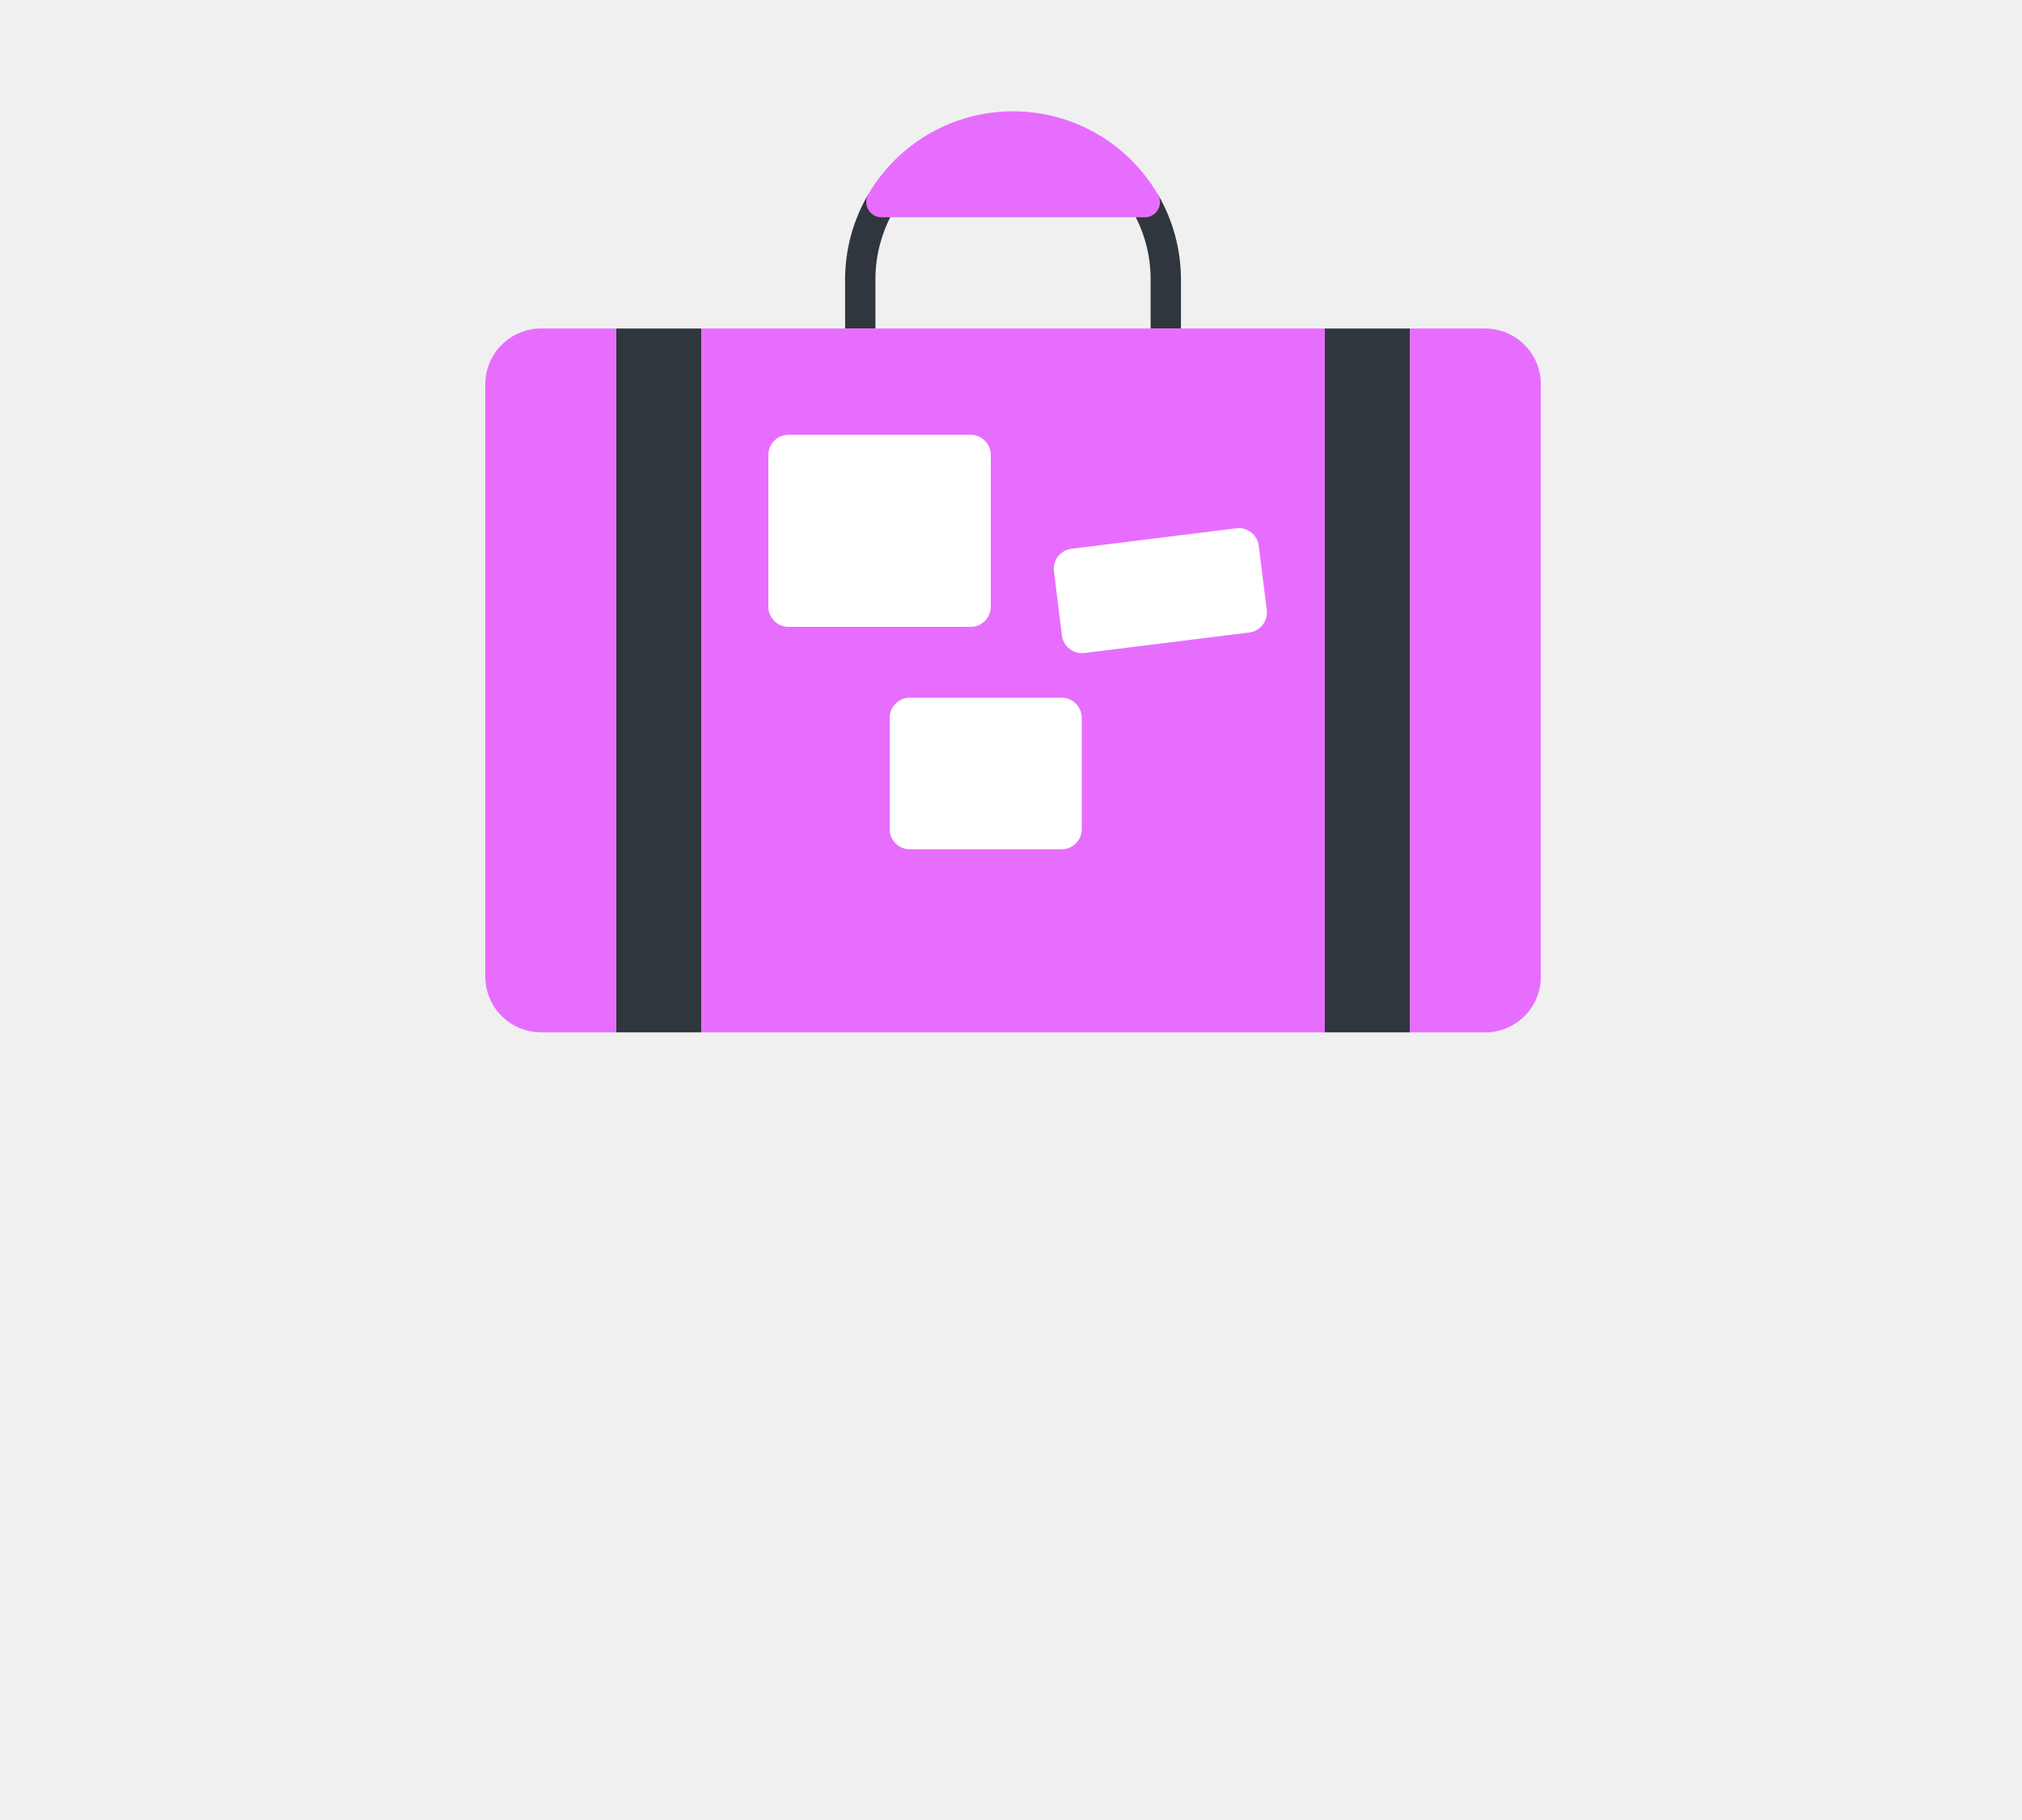
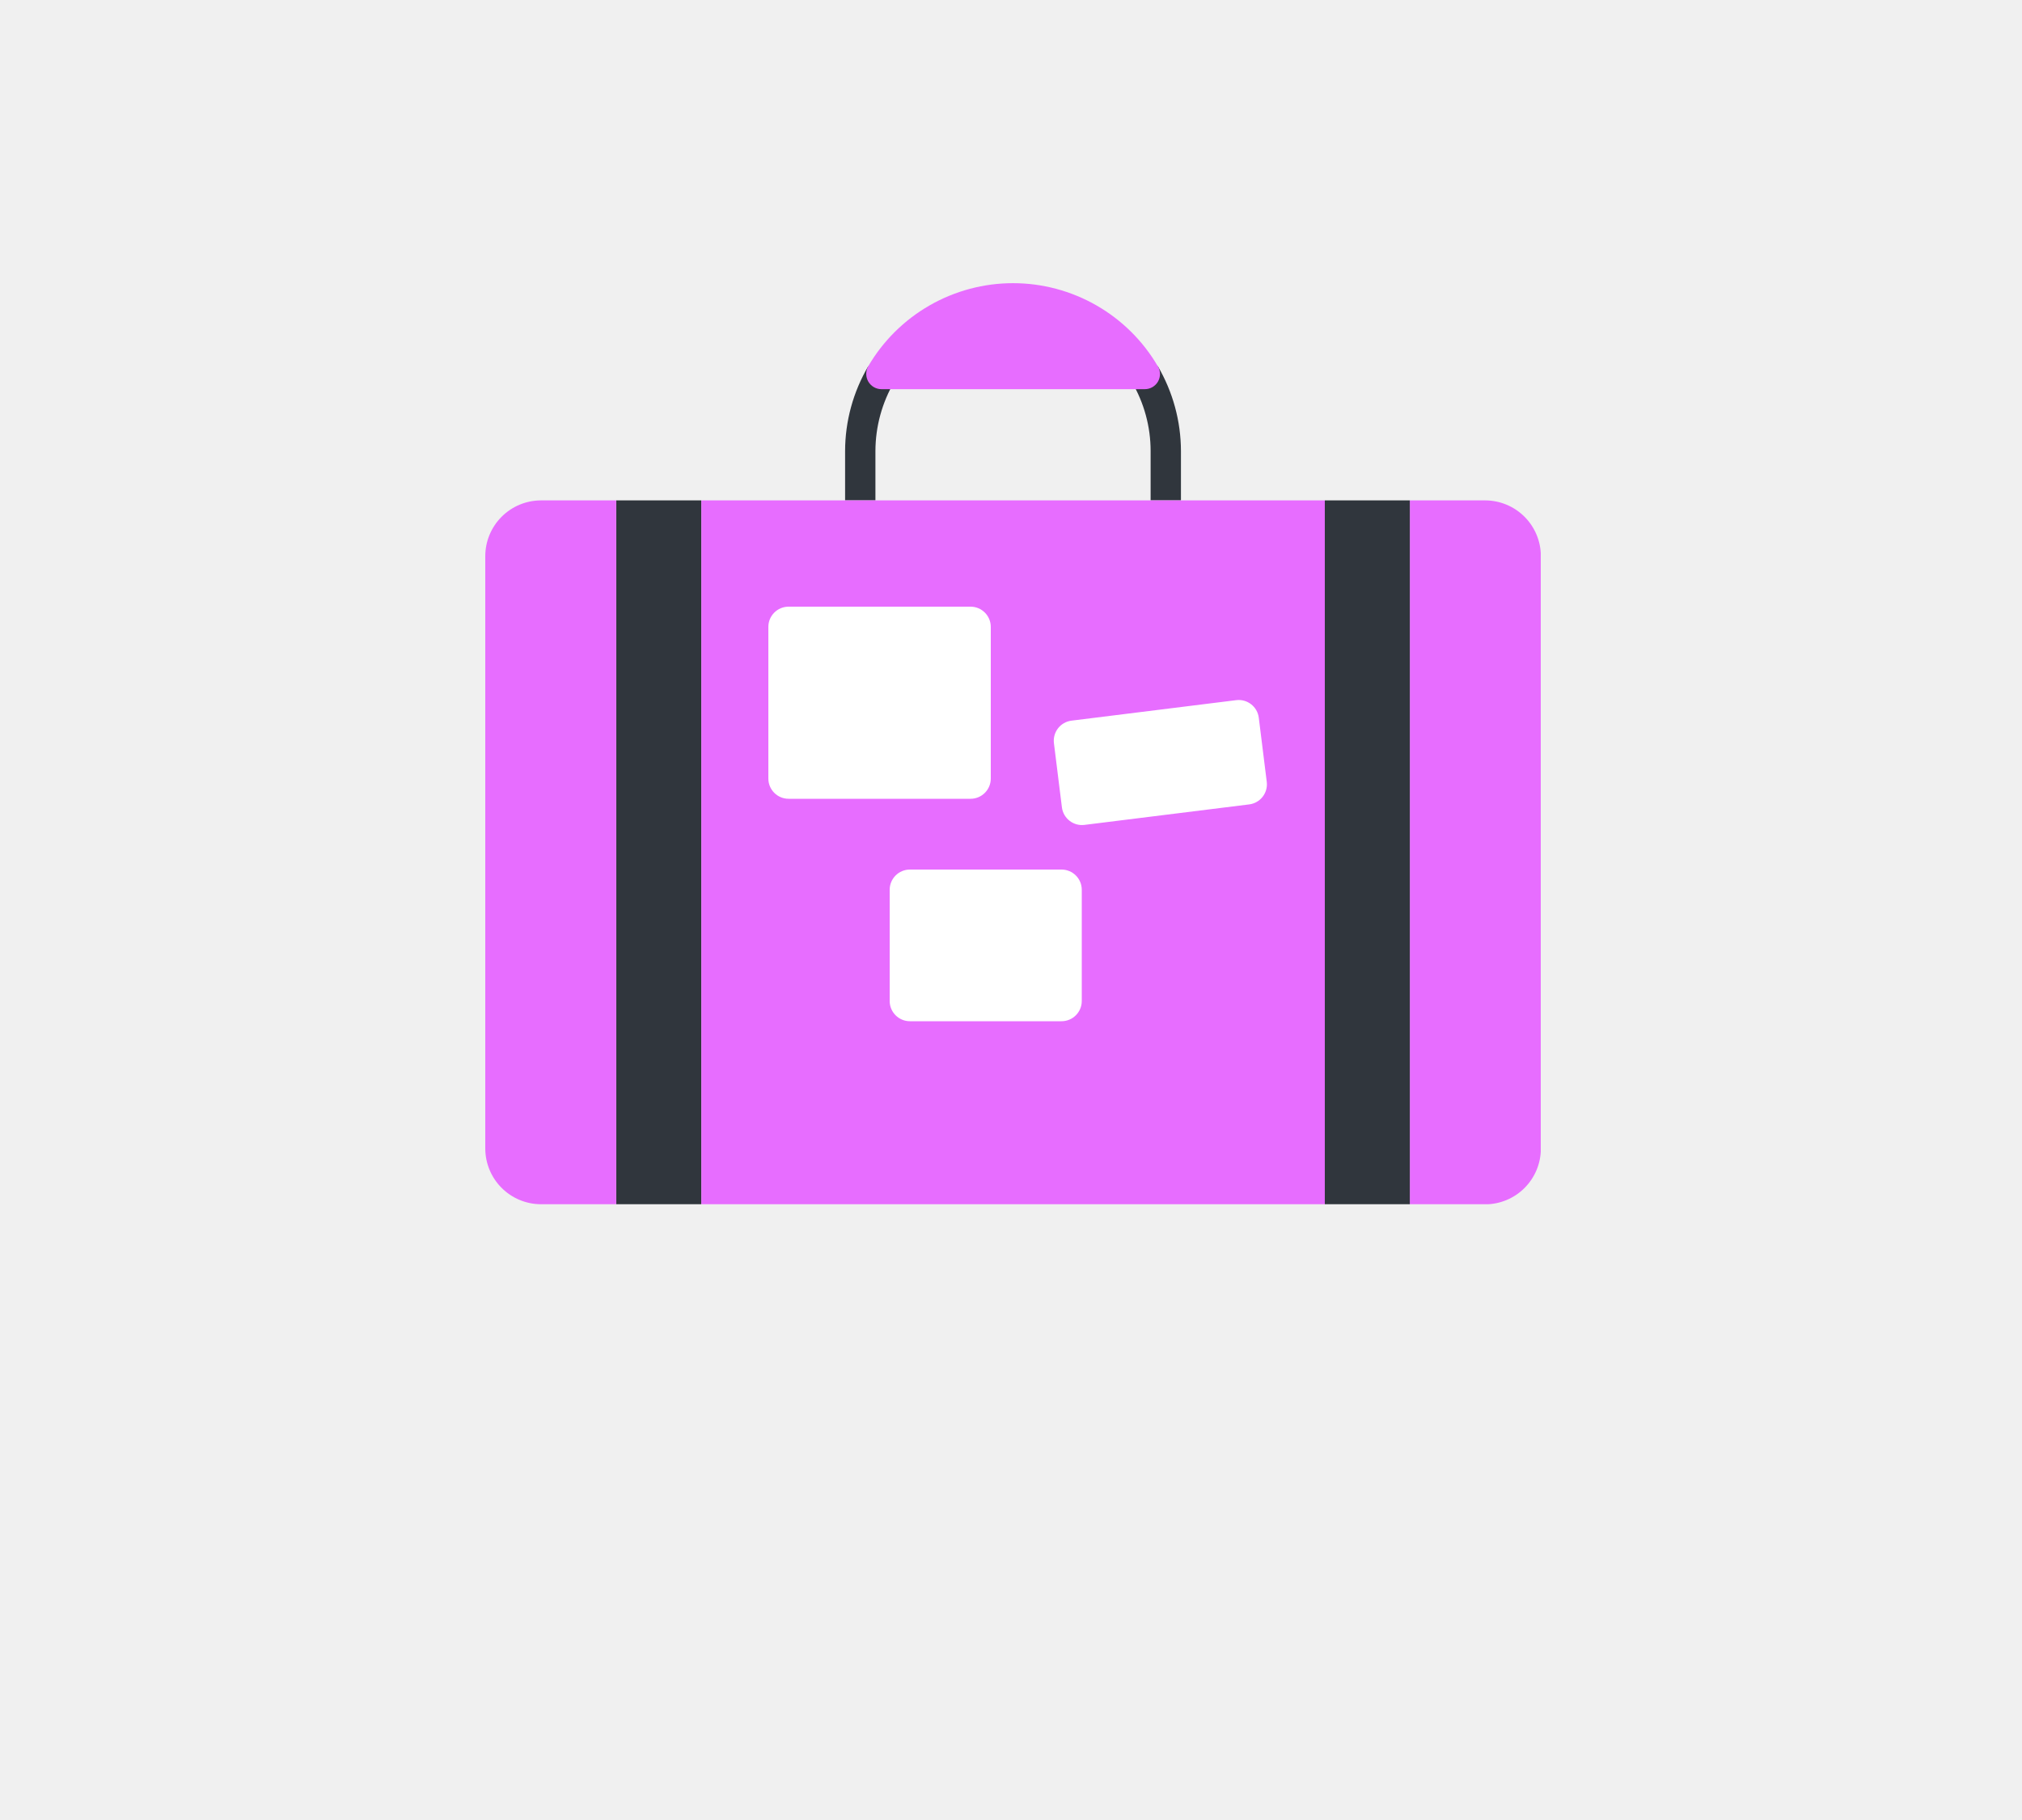
<svg xmlns="http://www.w3.org/2000/svg" width="200" height="180" viewBox="0 0 200 180" fill="none">
  <g clip-path="url(#clip0_7:923)">
-     <path d="M86.59 32.49H83.59V27.61C83.595 24.66 84.385 21.764 85.88 19.22L88.47 20.73C87.244 22.816 86.595 25.191 86.59 27.61V32.49Z" fill="#30363D" />
-     <path d="M116.81 32.49H113.81V27.61C113.81 25.193 113.161 22.82 111.93 20.74L114.52 19.21C116.014 21.758 116.804 24.657 116.81 27.61V32.49Z" fill="#30363D" />
-     <path d="M152.41 37.99V96.61C152.405 98.067 151.824 99.463 150.793 100.493C149.763 101.524 148.367 102.105 146.91 102.11H139.45V32.49H146.91C148.367 32.495 149.763 33.076 150.793 34.107C151.824 35.137 152.405 36.533 152.41 37.99V37.99Z" fill="#E76DFF" />
-     <path d="M139.45 32.49H131.04V102.1H139.45V32.49Z" fill="#30363D" />
-     <path d="M131.04 32.49V102.1H69.37V32.49H131.04ZM121.88 62.37V54.82H106.62V62.37H121.88ZM105.12 82.15V70.86H90.32V82.15H105.12ZM97.73 60.15V45.01H79.83V60.12L97.73 60.15Z" fill="#E76DFF" />
-     <path d="M69.36 32.49H60.95V102.1H69.36V32.49Z" fill="#30363D" />
-     <path d="M60.95 32.49V102.1H53.5C52.043 102.095 50.647 101.514 49.617 100.483C48.586 99.453 48.005 98.057 48 96.6V37.99C48.005 36.533 48.586 35.137 49.617 34.107C50.647 33.076 52.043 32.495 53.5 32.49H60.95Z" fill="#E76DFF" />
-     <path d="M114.52 19.22C113.058 16.72 110.966 14.647 108.454 13.206C105.942 11.765 103.096 11.007 100.2 11.007C97.304 11.007 94.458 11.765 91.946 13.206C89.434 14.647 87.342 16.72 85.88 19.22C85.749 19.45 85.681 19.71 85.681 19.975C85.681 20.24 85.749 20.5 85.88 20.73C86.011 20.959 86.2 21.15 86.428 21.284C86.657 21.417 86.916 21.488 87.18 21.49H113.24C113.504 21.489 113.763 21.419 113.991 21.286C114.22 21.154 114.409 20.963 114.54 20.734C114.67 20.504 114.738 20.244 114.737 19.98C114.735 19.716 114.664 19.458 114.53 19.23L114.52 19.22Z" fill="#E76DFF" />
-     <rect x="76" y="43" width="22" height="19" rx="2" fill="white" />
-     <rect x="88" y="69" width="19" height="15" rx="2" fill="white" />
-     <rect x="104" y="54.52" width="20.418" height="10.389" rx="2" transform="rotate(-7.08972 104 54.52)" fill="white" />
+     <path d="M86.59 49.49H83.59V44.61C83.595 41.66 84.385 38.764 85.88 36.22L88.47 37.73C87.244 39.816 86.595 42.191 86.59 44.61V49.49Z" fill="#30363D" />
+     <path d="M116.81 49.49H113.81V44.61C113.81 42.193 113.161 39.82 111.93 37.74L114.52 36.21C116.014 38.758 116.804 41.657 116.81 44.61V49.49Z" fill="#30363D" />
+     <path d="M152.41 54.99V113.61C152.405 115.067 151.824 116.463 150.793 117.493C149.763 118.524 148.367 119.105 146.91 119.11H139.45V49.49H146.91C148.367 49.495 149.763 50.076 150.793 51.107C151.824 52.137 152.405 53.533 152.41 54.99Z" fill="#E76DFF" />
+     <path d="M139.45 49.49H131.04V119.1H139.45V49.49Z" fill="#30363D" />
+     <path d="M131.04 49.49V119.1H69.37V49.49H131.04ZM121.88 79.37V71.82H106.62V79.37H121.88ZM105.12 99.15V87.86H90.32V99.15H105.12ZM97.73 77.15V62.01H79.83V77.12L97.73 77.15Z" fill="#E76DFF" />
+     <path d="M69.36 49.49H60.95V119.1H69.36V49.49Z" fill="#30363D" />
+     <path d="M60.95 49.49V119.1H53.5C52.043 119.095 50.647 118.514 49.617 117.483C48.586 116.453 48.005 115.057 48 113.6V54.99C48.005 53.533 48.586 52.137 49.617 51.107C50.647 50.076 52.043 49.495 53.5 49.49H60.95Z" fill="#E76DFF" />
+     <path d="M114.52 36.22C113.058 33.72 110.966 31.647 108.454 30.206C105.942 28.765 103.096 28.006 100.2 28.006C97.304 28.006 94.458 28.765 91.946 30.206C89.434 31.647 87.342 33.72 85.88 36.22C85.749 36.45 85.681 36.71 85.681 36.975C85.681 37.24 85.749 37.5 85.88 37.73C86.011 37.959 86.2 38.15 86.428 38.284C86.657 38.417 86.916 38.488 87.18 38.49H113.24C113.504 38.489 113.763 38.419 113.991 38.286C114.22 38.154 114.409 37.963 114.54 37.734C114.67 37.504 114.738 37.245 114.737 36.98C114.735 36.717 114.664 36.458 114.53 36.23L114.52 36.22Z" fill="#E76DFF" />
+     <rect x="76" y="60" width="22" height="19" rx="2" fill="white" />
+     <rect x="88" y="86" width="19" height="15" rx="2" fill="white" />
+     <rect x="104" y="71.52" width="20.418" height="10.389" rx="2" transform="rotate(-7.08972 104 71.52)" fill="white" />
  </g>
  <defs>
    <clipPath id="clip0_7:923">
-       <rect width="104.4" height="91.1" fill="white" transform="translate(48 11)" />
+       <rect width="104.4" height="91.1" fill="white" transform="translate(48 28)" />
    </clipPath>
  </defs>
</svg>
